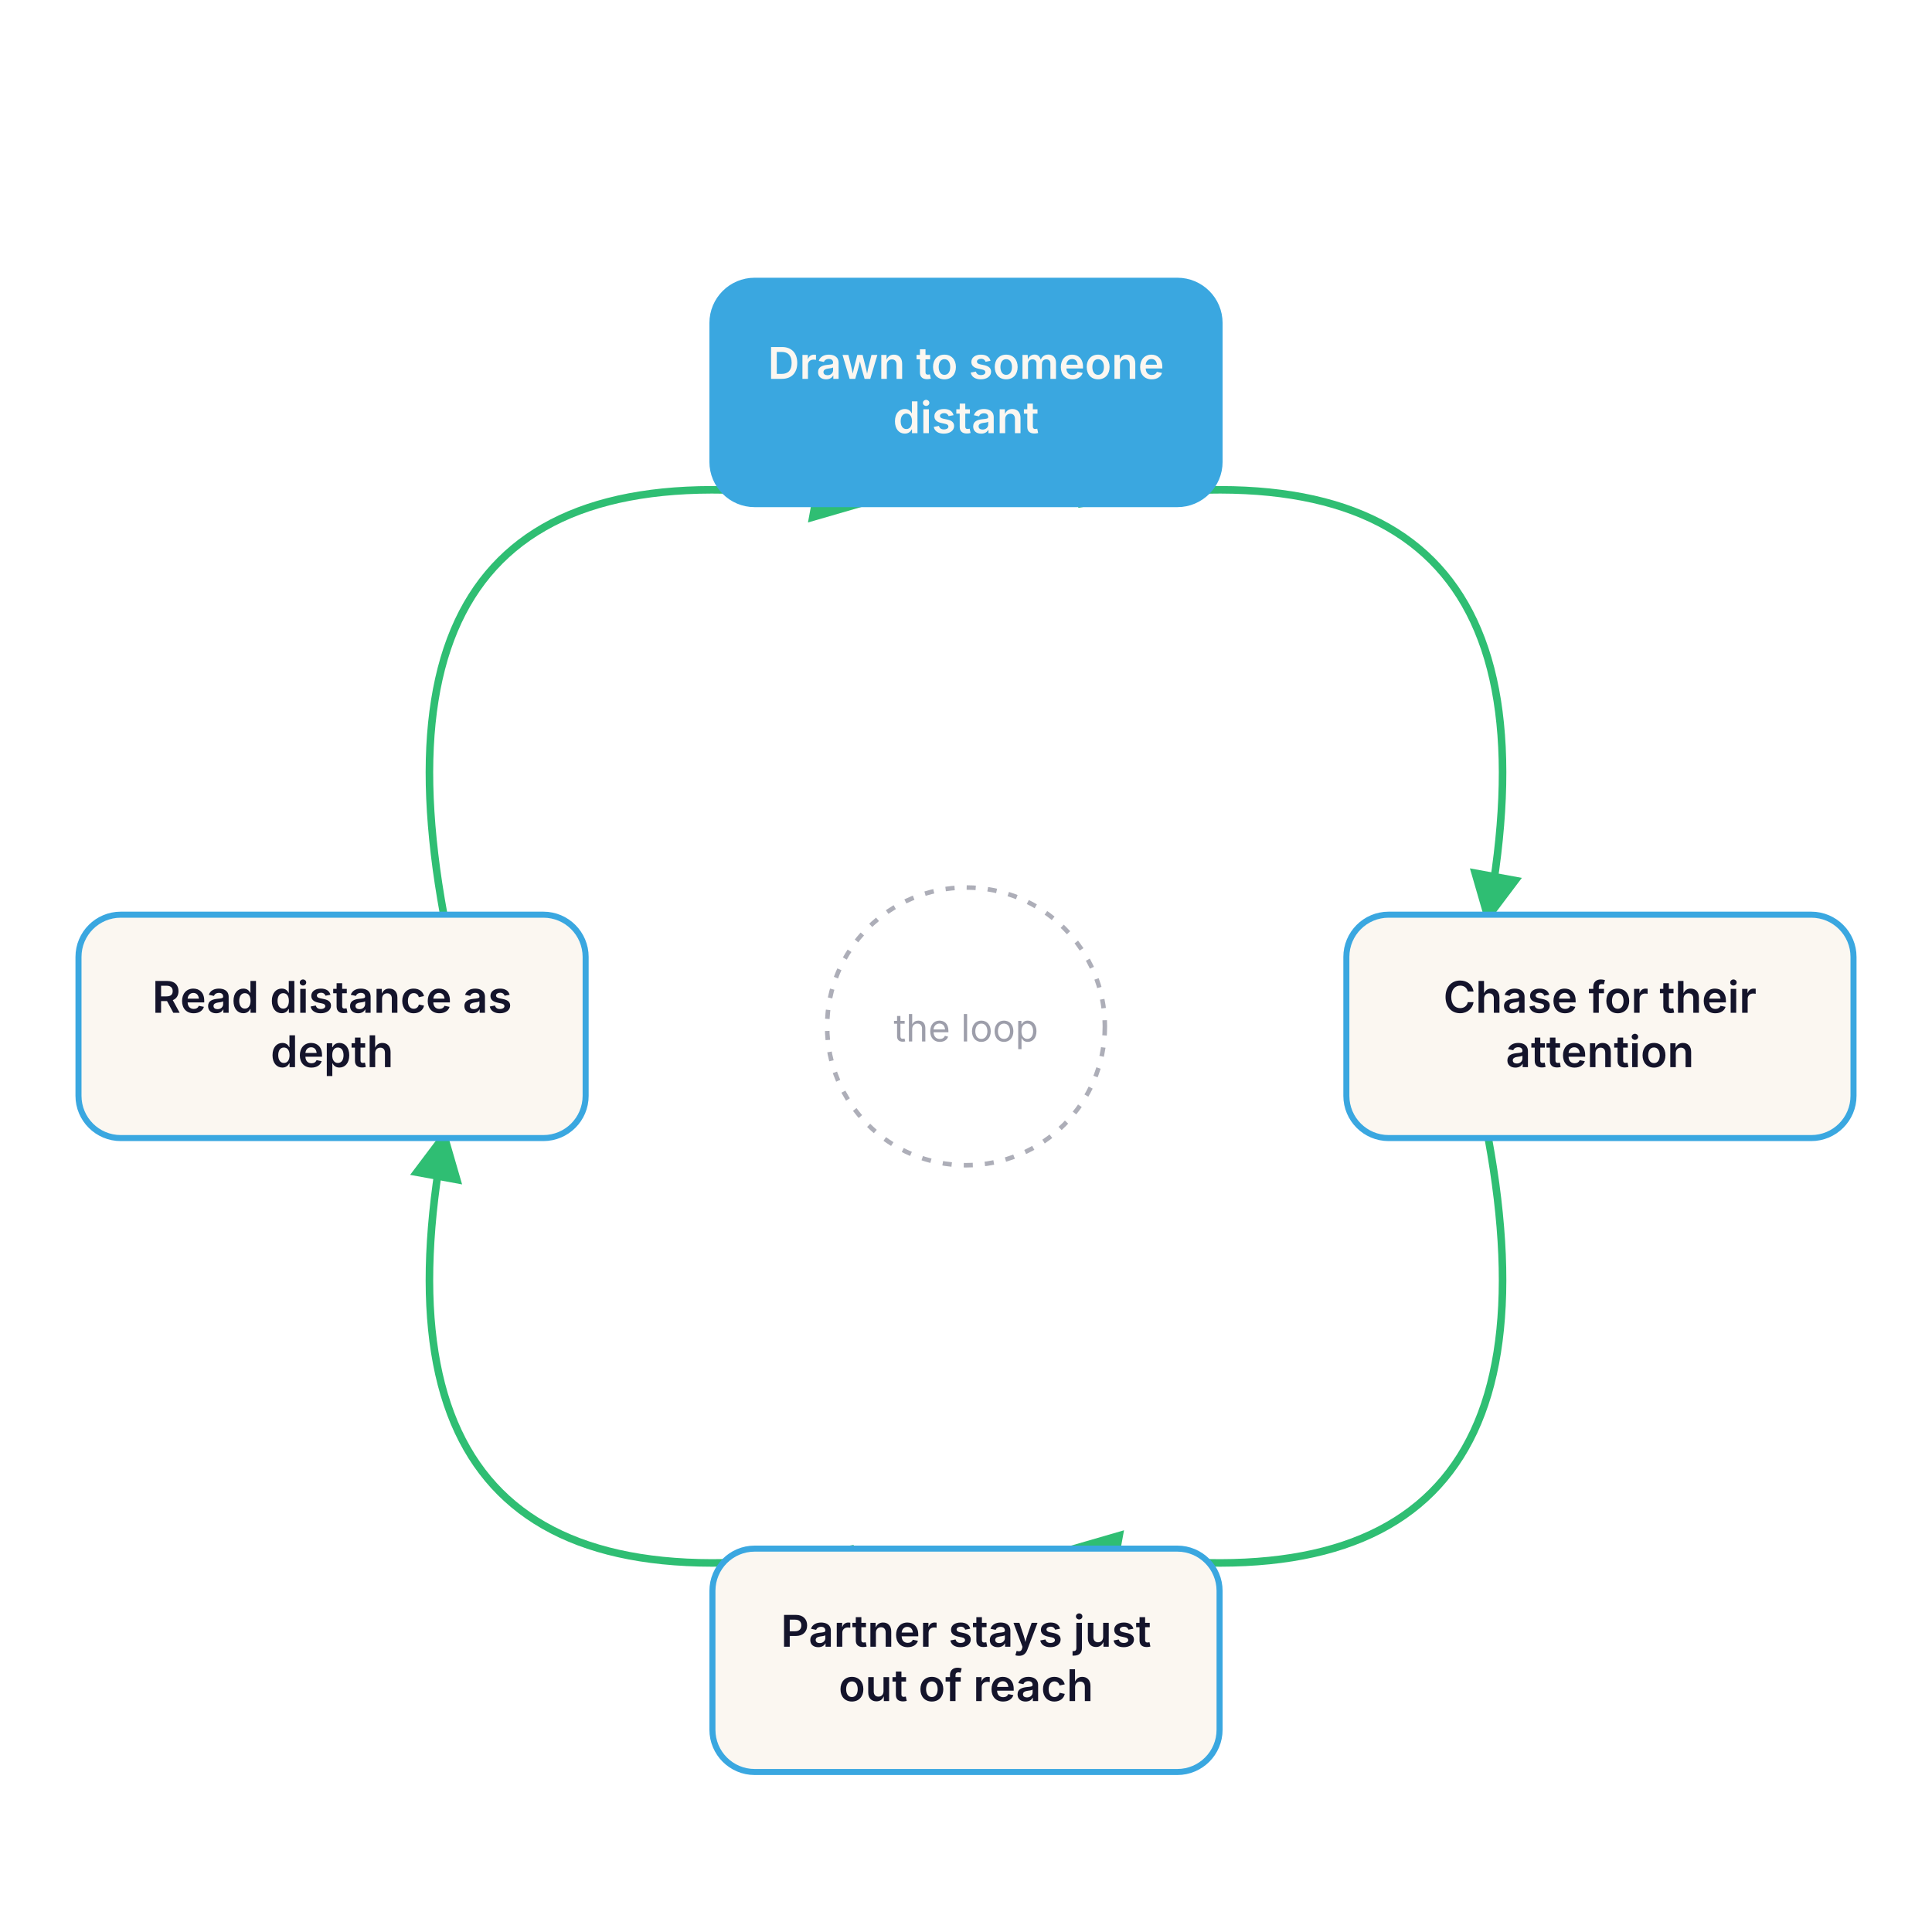
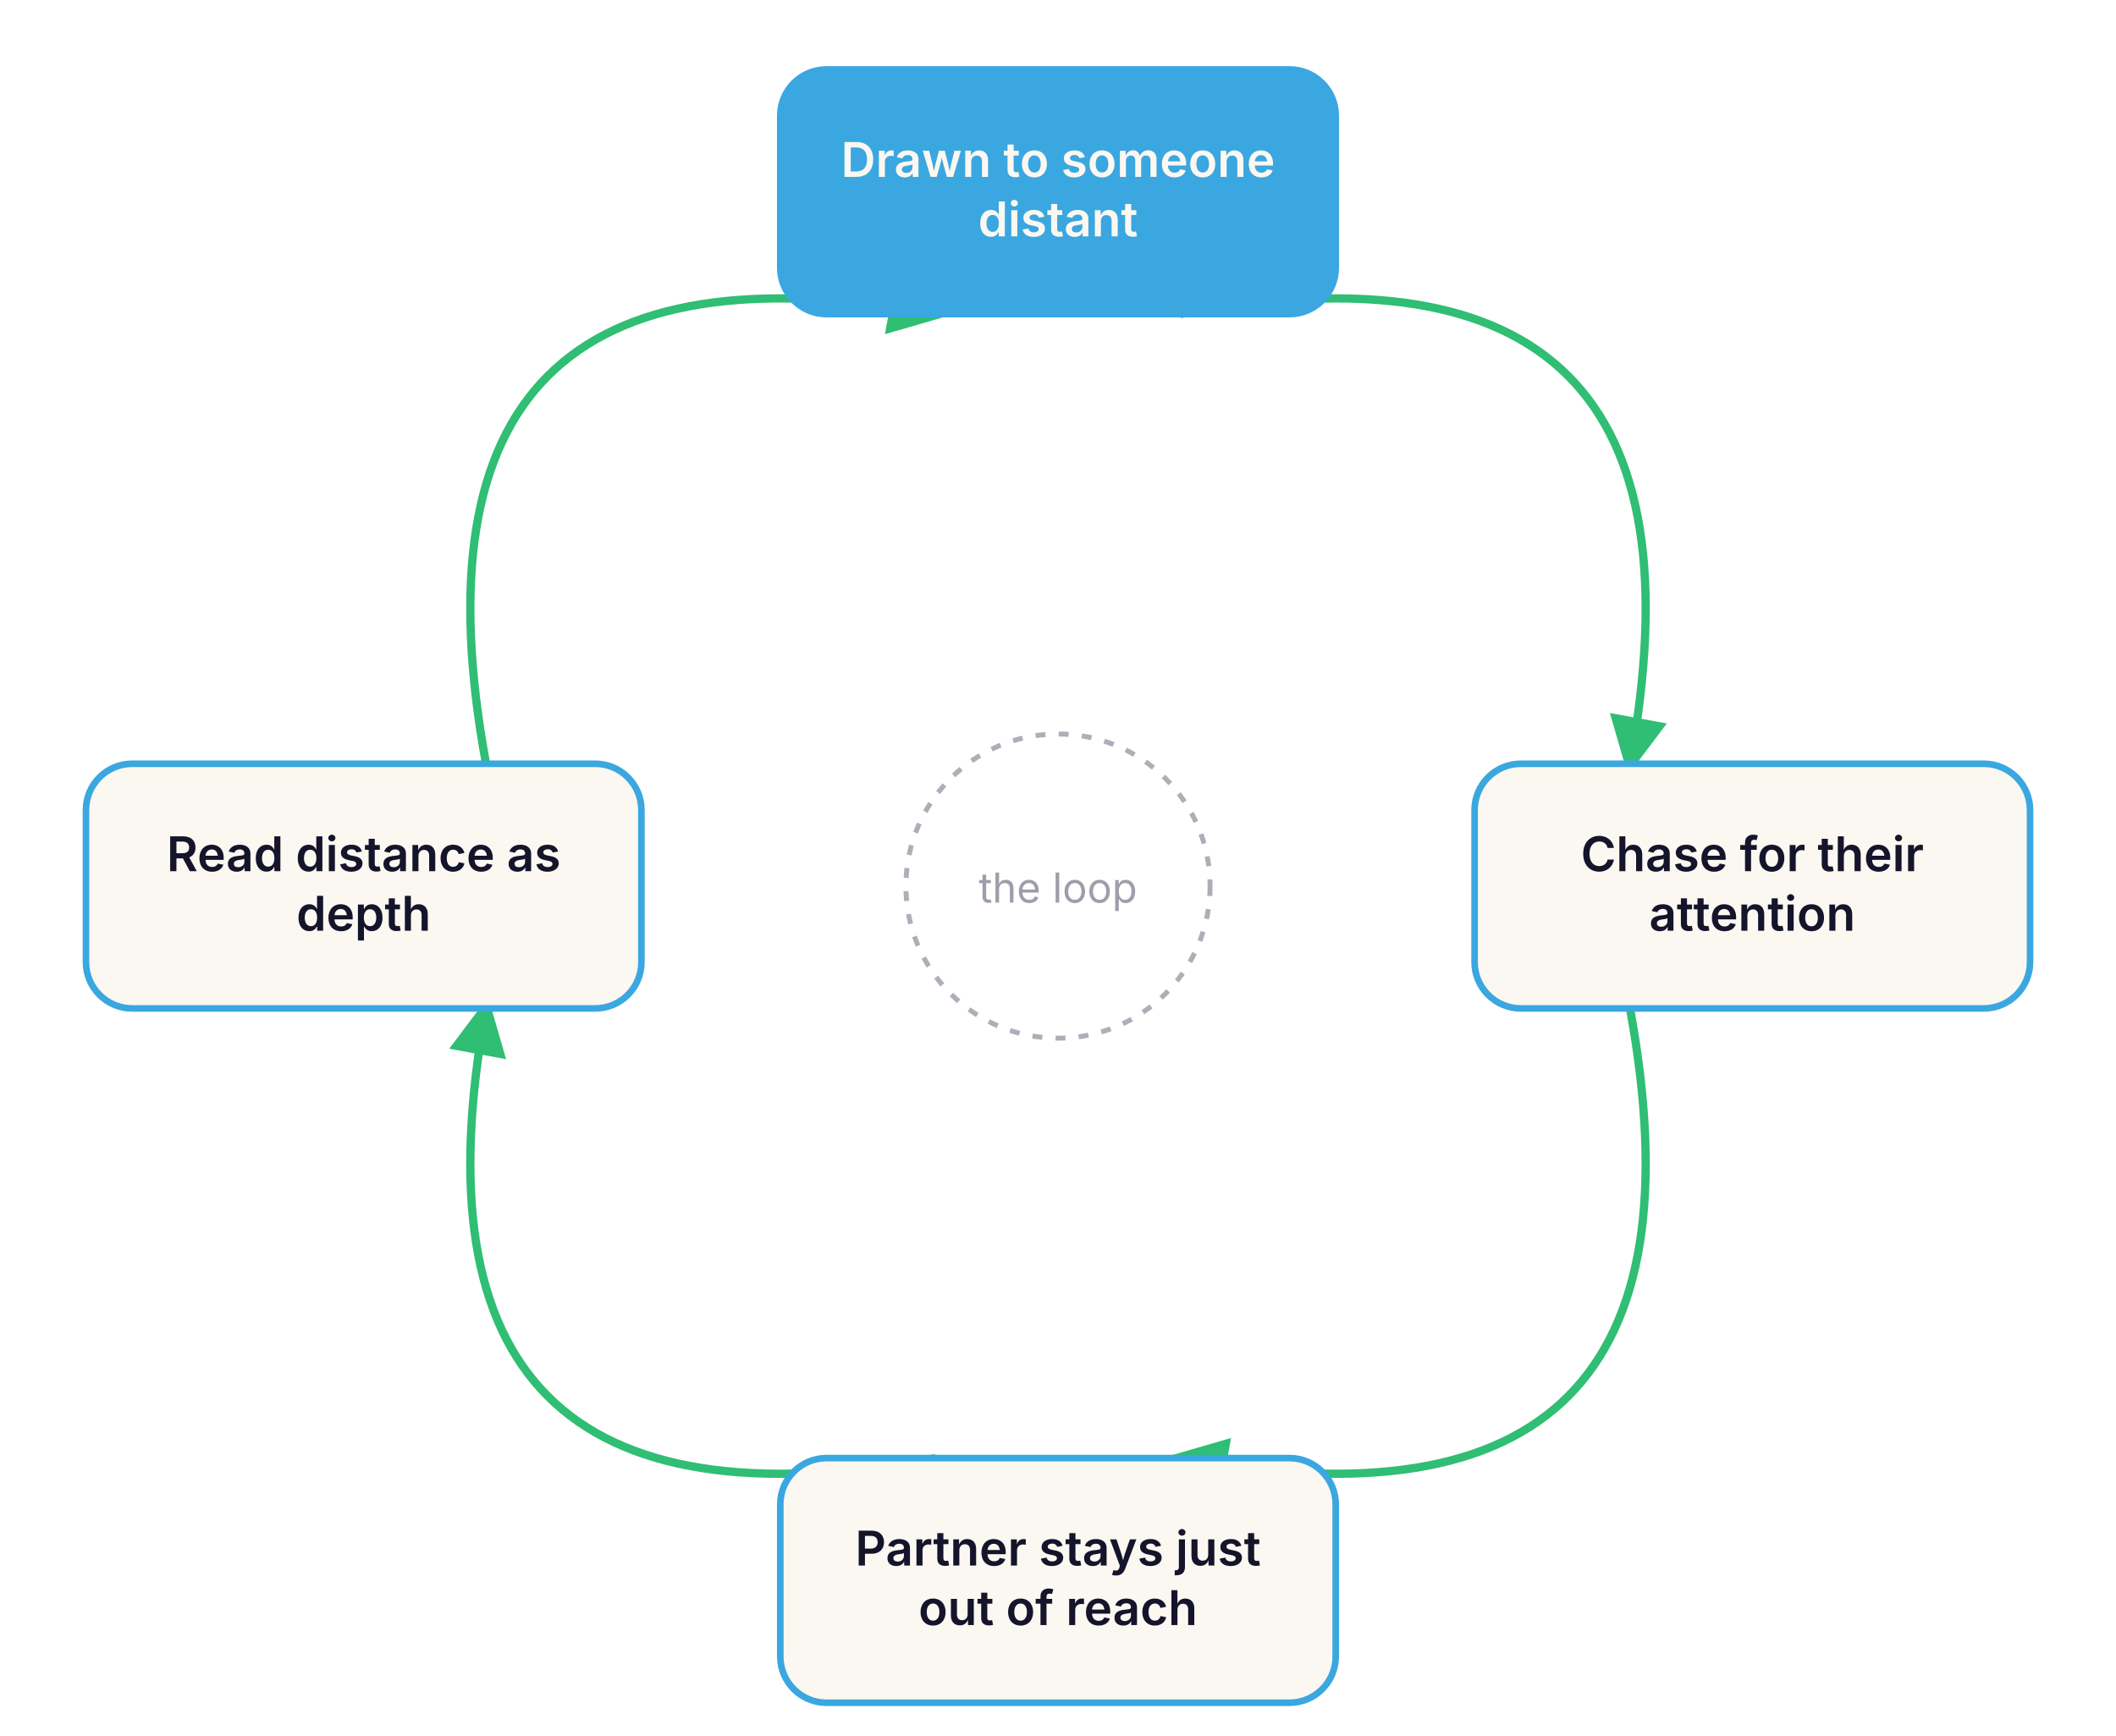
- <svg xmlns="http://www.w3.org/2000/svg" viewBox="0 0 640 640" role="img" aria-label="The pull toward the familiar">
+ <svg xmlns="http://www.w3.org/2000/svg" viewBox="0 72 640 525" role="img" aria-label="The pull toward the familiar">
  <defs>
    <marker id="arrowhead" viewBox="0 0 10 10" refX="8" refY="5" markerWidth="7" markerHeight="7" orient="auto-start-reverse">
      <path d="M0,0 L10,5 L0,10 z" fill="var(--cta, #2FBE73)" />
    </marker>
  </defs>
  <path d="M 357.0,167.0 Q 523.6,136.4 493.0,303.0" fill="none" stroke="var(--cta, #2FBE73)" stroke-width="2.5" marker-end="url(#arrowhead)" />
  <path d="M 493.0,377.0 Q 523.6,543.6 357.0,513.0" fill="none" stroke="var(--cta, #2FBE73)" stroke-width="2.5" marker-end="url(#arrowhead)" />
  <path d="M 283.0,513.0 Q 116.4,543.6 147.0,377.0" fill="none" stroke="var(--cta, #2FBE73)" stroke-width="2.5" marker-end="url(#arrowhead)" />
  <path d="M 147.0,303.0 Q 116.4,136.4 283.0,167.0" fill="none" stroke="var(--cta, #2FBE73)" stroke-width="2.5" marker-end="url(#arrowhead)" />
  <rect x="236.0" y="93.0" width="168" height="74" rx="14" fill="var(--accent-sky, #3AA7E0)" stroke="var(--accent-sky, #3AA7E0)" stroke-width="2" />
  <text x="320.0" y="125.5" text-anchor="middle" font-family="system-ui, -apple-system, Segoe UI, sans-serif" font-size="14.5" font-weight="600" fill="var(--paper, #FBF7F1)">Drawn to someone</text>
  <text x="320.0" y="143.5" text-anchor="middle" font-family="system-ui, -apple-system, Segoe UI, sans-serif" font-size="14.5" font-weight="600" fill="var(--paper, #FBF7F1)">distant</text>
  <rect x="446.0" y="303.0" width="168" height="74" rx="14" fill="var(--paper, #FBF7F1)" stroke="var(--accent-sky, #3AA7E0)" stroke-width="2" />
  <text x="530.0" y="335.5" text-anchor="middle" font-family="system-ui, -apple-system, Segoe UI, sans-serif" font-size="14.5" font-weight="600" fill="var(--encre, #14142B)">Chase for their</text>
  <text x="530.0" y="353.5" text-anchor="middle" font-family="system-ui, -apple-system, Segoe UI, sans-serif" font-size="14.5" font-weight="600" fill="var(--encre, #14142B)">attention</text>
  <rect x="236.0" y="513.0" width="168" height="74" rx="14" fill="var(--paper, #FBF7F1)" stroke="var(--accent-sky, #3AA7E0)" stroke-width="2" />
  <text x="320.0" y="545.5" text-anchor="middle" font-family="system-ui, -apple-system, Segoe UI, sans-serif" font-size="14.5" font-weight="600" fill="var(--encre, #14142B)">Partner stays just</text>
  <text x="320.0" y="563.5" text-anchor="middle" font-family="system-ui, -apple-system, Segoe UI, sans-serif" font-size="14.5" font-weight="600" fill="var(--encre, #14142B)">out of reach</text>
  <rect x="26.0" y="303.0" width="168" height="74" rx="14" fill="var(--paper, #FBF7F1)" stroke="var(--accent-sky, #3AA7E0)" stroke-width="2" />
  <text x="110.0" y="335.5" text-anchor="middle" font-family="system-ui, -apple-system, Segoe UI, sans-serif" font-size="14.5" font-weight="600" fill="var(--encre, #14142B)">Read distance as</text>
  <text x="110.0" y="353.5" text-anchor="middle" font-family="system-ui, -apple-system, Segoe UI, sans-serif" font-size="14.5" font-weight="600" fill="var(--encre, #14142B)">depth</text>
  <circle cx="320" cy="340" r="46" fill="none" stroke="var(--body-2, #5B5D72)" stroke-width="1.5" stroke-dasharray="3,4" opacity="0.5" />
  <text x="320" y="345" text-anchor="middle" font-family="system-ui, -apple-system, Segoe UI, sans-serif" font-size="12.5" fill="var(--body-2, #5B5D72)" opacity="0.6">the loop</text>
</svg>
